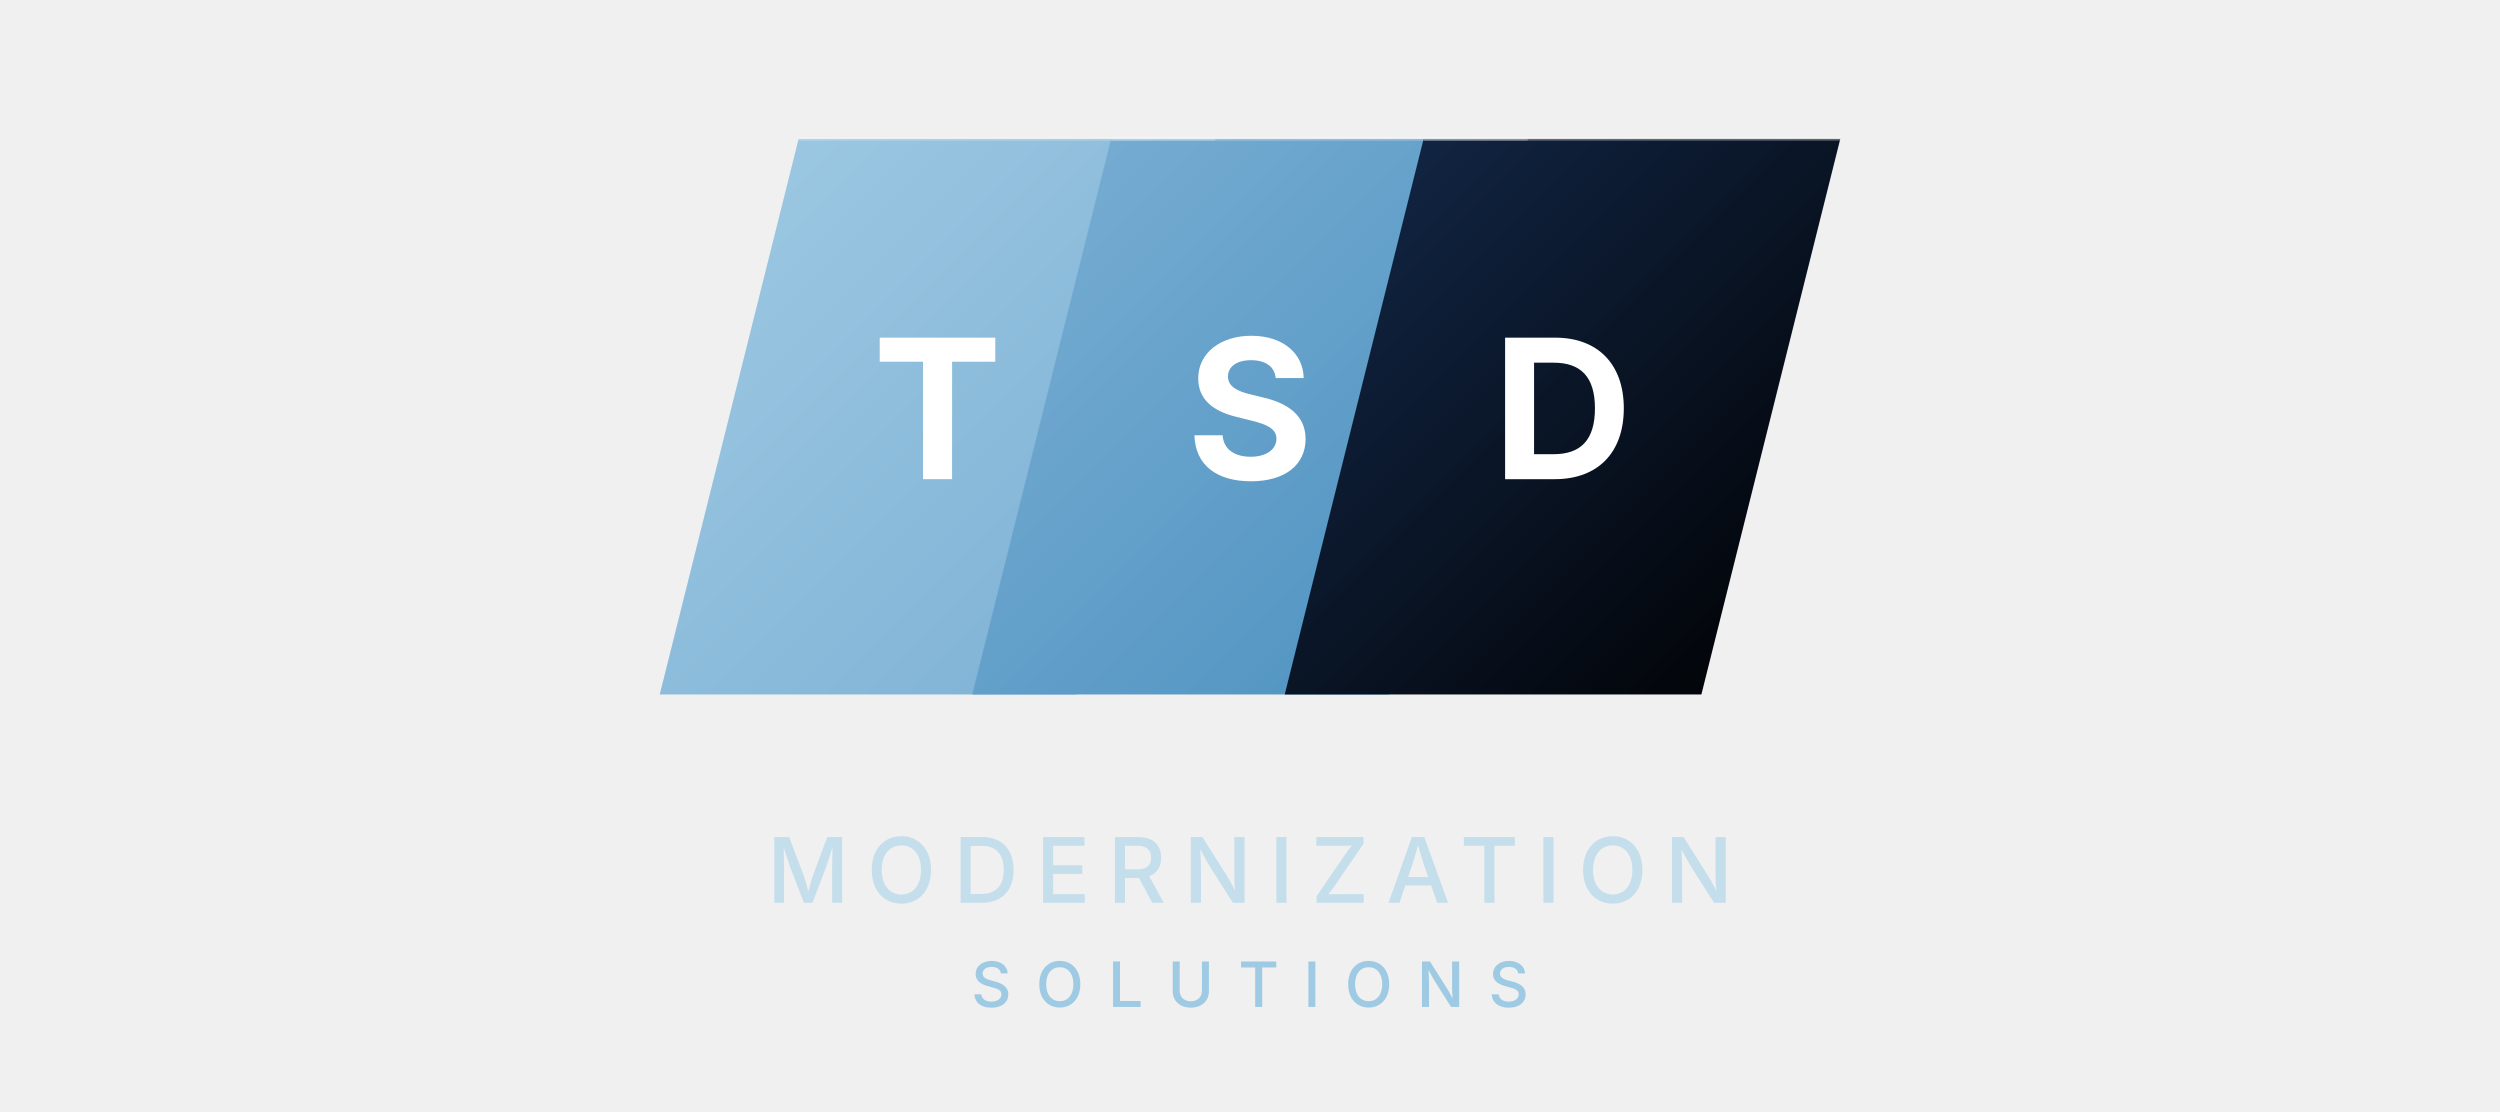
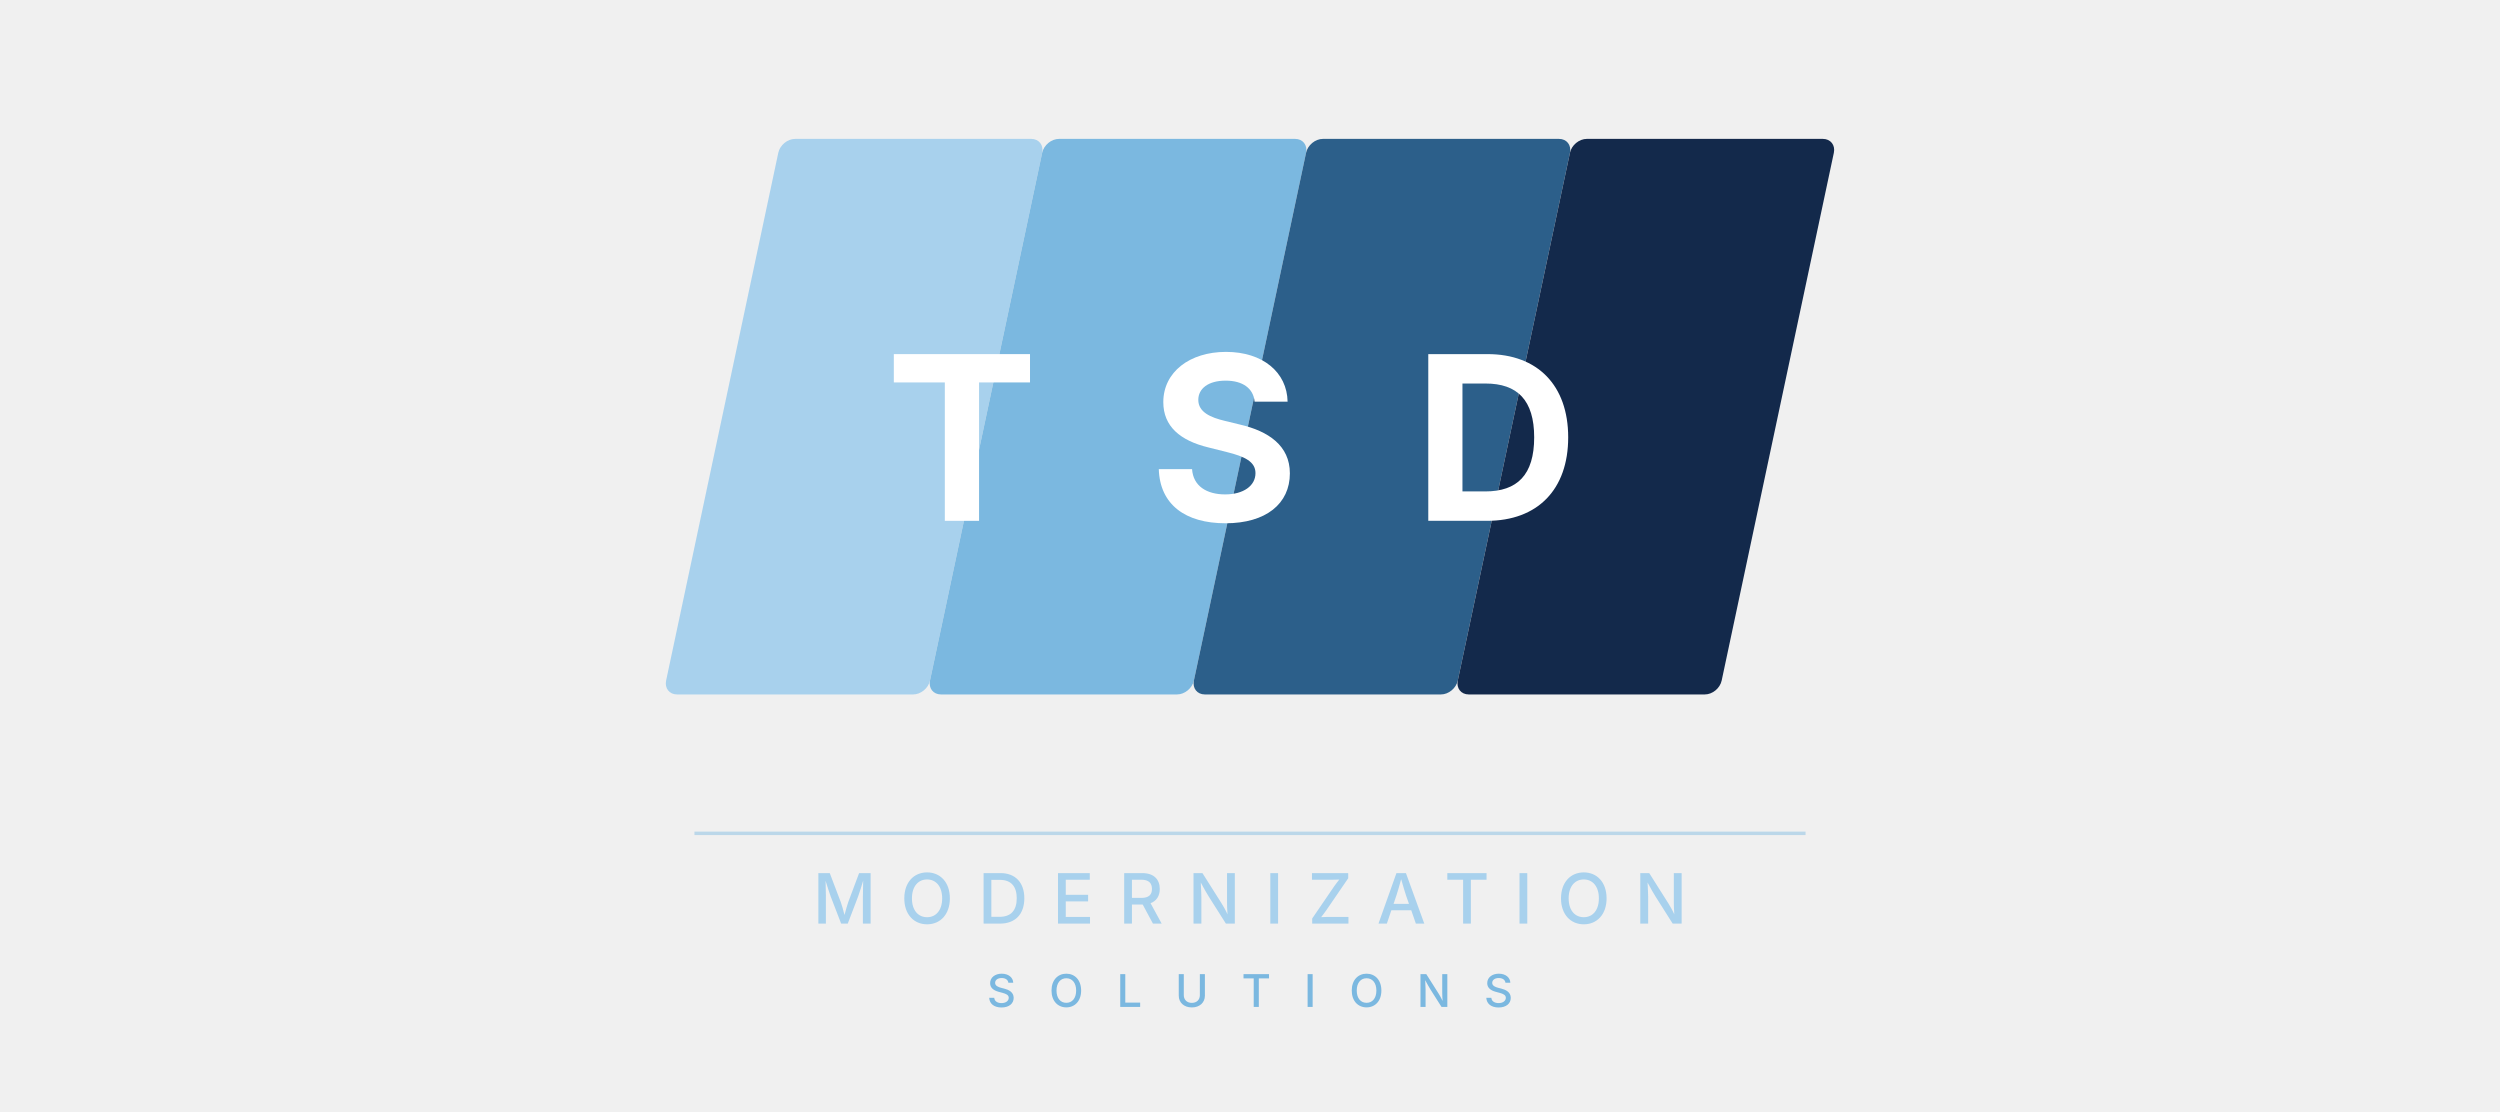
- <svg xmlns="http://www.w3.org/2000/svg" width="100%" viewBox="0 0 720 320">
-   <defs>
-     <linearGradient id="prism-t" x1="0%" y1="0%" x2="100%" y2="100%">
-       <stop offset="0%" stop-color="#9FCAE3" />
-       <stop offset="100%" stop-color="#7BAFD4" />
-     </linearGradient>
-     <linearGradient id="prism-s" x1="0%" y1="0%" x2="100%" y2="100%">
-       <stop offset="0%" stop-color="#7BAFD4" />
-       <stop offset="100%" stop-color="#4A90BF" />
-     </linearGradient>
-     <linearGradient id="prism-d" x1="0%" y1="0%" x2="100%" y2="100%">
-       <stop offset="0%" stop-color="#13294B" />
-       <stop offset="100%" stop-color="#000000" />
-     </linearGradient>
-     <linearGradient id="divider" x1="0%" y1="0%" x2="100%" y2="0%">
-       <stop offset="0%" stop-color="#7BAFD4" stop-opacity="0" />
-       <stop offset="50%" stop-color="#7BAFD4" stop-opacity="0.55" />
-       <stop offset="100%" stop-color="#13294B" stop-opacity="0" />
-     </linearGradient>
-   </defs>
-   <path d="M230 40 L350 40 L310 200 L190 200 Z" fill="url(#prism-t)" />
-   <path d="M320 40 L440 40 L400 200 L280 200 Z" fill="url(#prism-s)" />
-   <path d="M410 40 L530 40 L490 200 L370 200 Z" fill="url(#prism-d)" />
-   <path d="M230 40 L350 40" stroke="#ffffff" stroke-opacity="0.24" stroke-width="1" fill="none" />
-   <path d="M320 40 L440 40" stroke="#ffffff" stroke-opacity="0.28" stroke-width="1" fill="none" />
-   <path d="M410 40 L530 40" stroke="#ffffff" stroke-opacity="0.34" stroke-width="1" fill="none" />
-   <g font-family="'Inter','Helvetica Neue',Arial,sans-serif" font-weight="700" fill="#ffffff" text-anchor="middle">
-     <text x="270" y="138" font-size="56">T</text>
-     <text x="360" y="138" font-size="56">S</text>
-     <text x="450" y="138" font-size="56">D</text>
+ <svg xmlns="http://www.w3.org/2000/svg" viewBox="0 0 720 320">
+   <g transform="translate(225 40) skewX(-12)">
+     <rect x="0" y="0" width="76" height="160" rx="4" fill="#a8d1ed" />
+     <rect x="76" y="0" width="76" height="160" rx="4" fill="#7BB8E0" />
+     <rect x="152" y="0" width="76" height="160" rx="4" fill="#2c5f8a" />
+     <rect x="228" y="0" width="76" height="160" rx="4" fill="#13294B" />
  </g>
-   <g transform="translate(360, 230)">
-     <line x1="-160" y1="0" x2="160" y2="0" stroke="url(#divider)" stroke-width="1" />
-     <text x="0" y="30" font-family="'Inter','Helvetica Neue',Arial,sans-serif" font-size="26" font-weight="500" fill="#C4DEEC" letter-spacing="5" text-anchor="middle">MODERNIZATION</text>
-     <text x="0" y="60" font-family="'Inter','Helvetica Neue',Arial,sans-serif" font-size="18" font-weight="500" fill="#9FCAE3" letter-spacing="7" text-anchor="middle">SOLUTIONS</text>
+   <g font-family="Inter, 'Helvetica Neue', Arial, sans-serif" font-weight="700" fill="#fff" letter-spacing="3">
+     <text x="255" y="150" font-size="66">T</text>
+     <text x="331" y="150" font-size="66">S</text>
+     <text x="407" y="150" font-size="66">D</text>
+   </g>
+   <g transform="translate(360 240)">
+     <line x1="-160" y1="0" x2="160" y2="0" stroke="#7BB8E0" stroke-opacity="0.45" stroke-width="1" />
+     <text x="0" y="26" font-family="Inter, 'Helvetica Neue', Arial, sans-serif" font-size="20" font-weight="500" fill="#a8d1ed" letter-spacing="7" text-anchor="middle">MODERNIZATION</text>
+     <text x="0" y="50" font-family="Inter, 'Helvetica Neue', Arial, sans-serif" font-size="13" font-weight="500" fill="#7BB8E0" letter-spacing="9.5" text-anchor="middle">SOLUTIONS</text>
  </g>
</svg>
